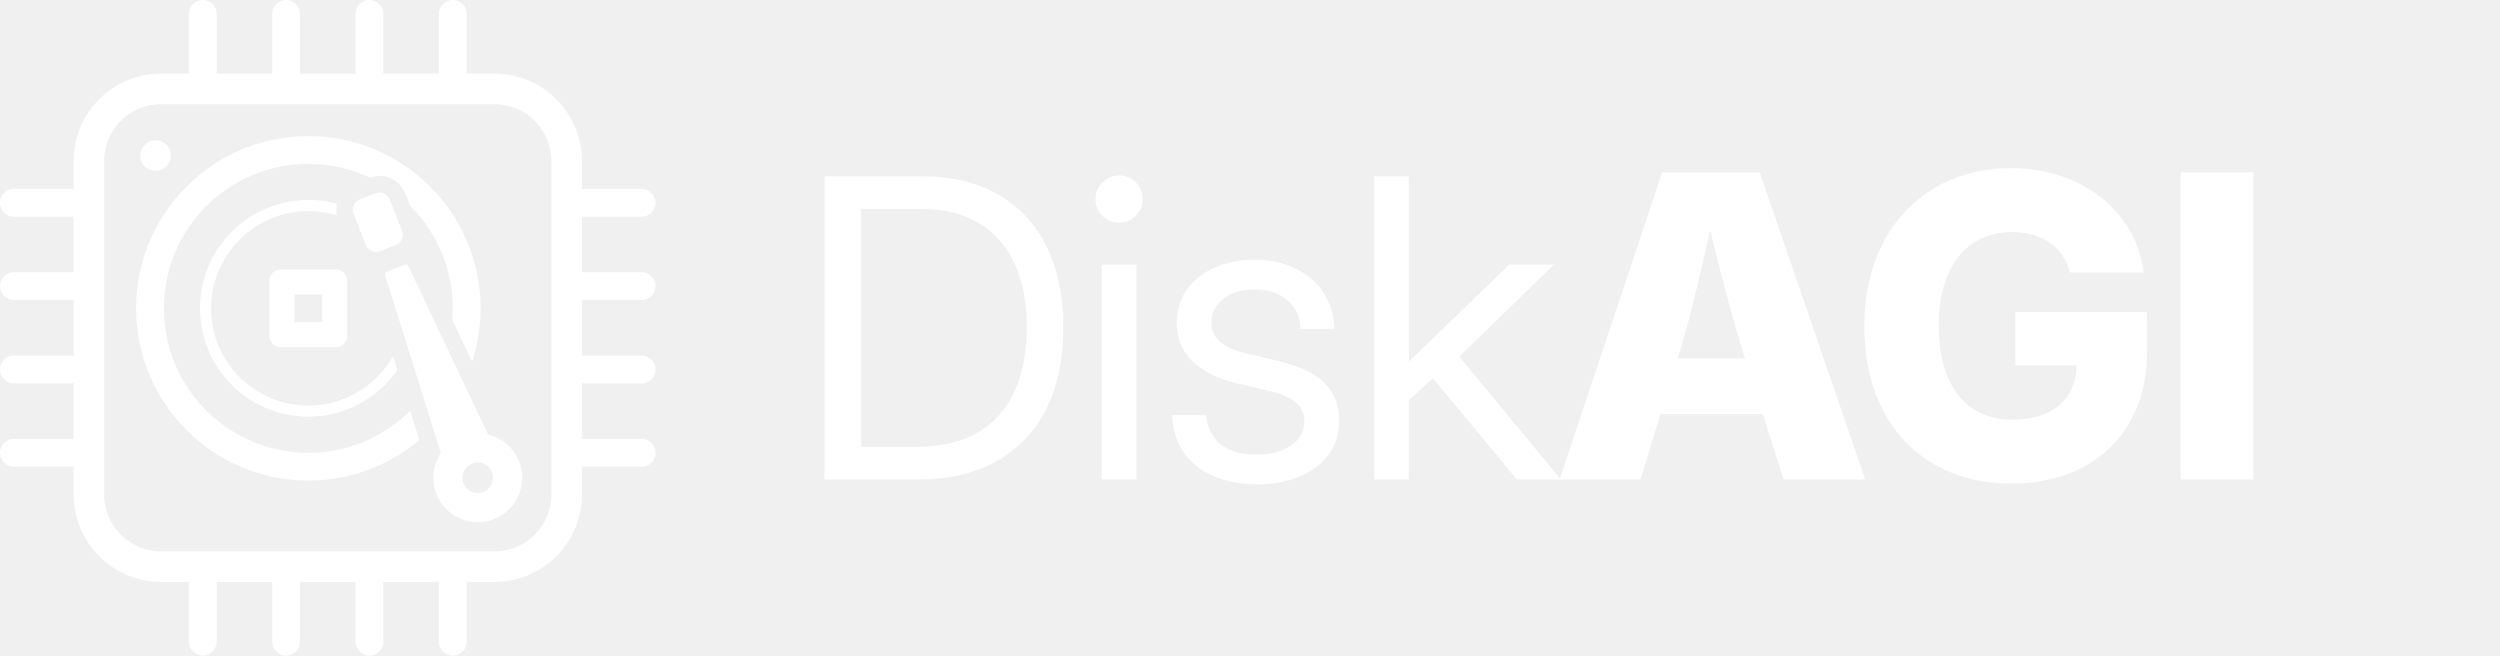
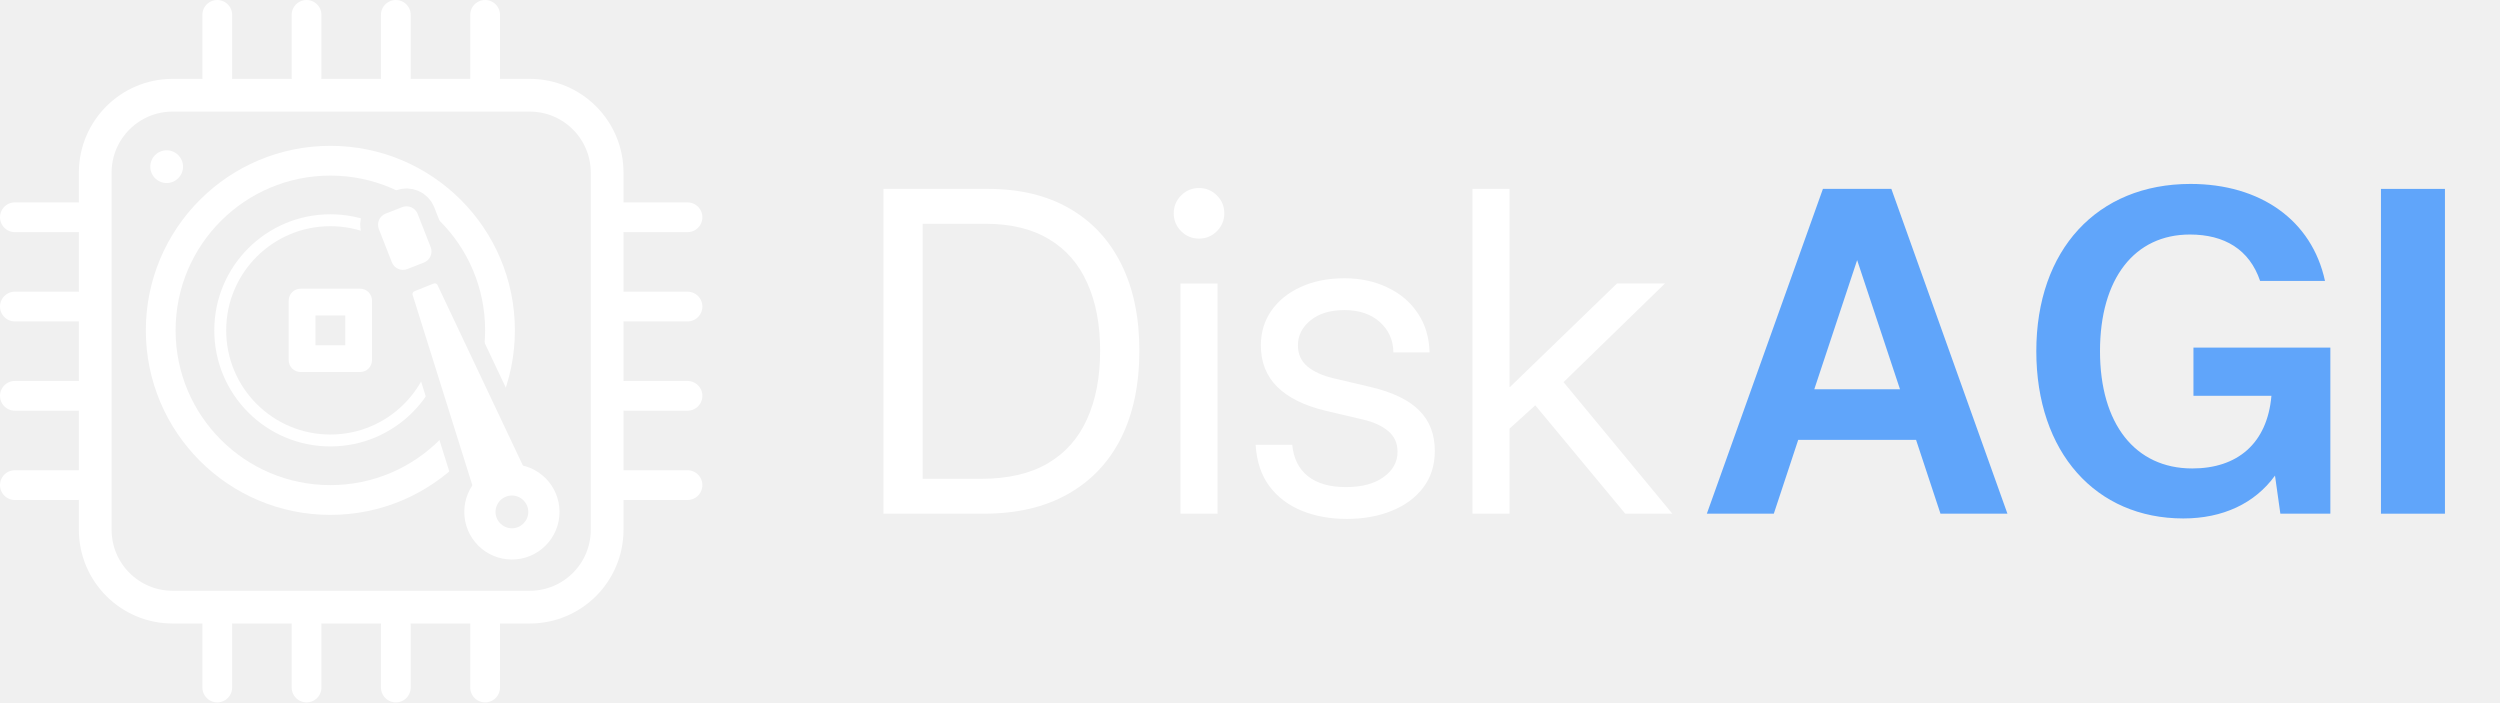
- <svg xmlns="http://www.w3.org/2000/svg" xmlns:xlink="http://www.w3.org/1999/xlink" viewBox="10 10 900 236" width="900" height="236" role="img" aria-label="DiskAGI">
+ <svg xmlns="http://www.w3.org/2000/svg" xmlns:xlink="http://www.w3.org/1999/xlink" viewBox="10 10 840 236" width="840" height="236" role="img" aria-label="DiskAGI">
  <defs>
    <g id="dncm-arm">
      <path d="M190.4 178.7 L156.1 106.2 L149.6 108.8 L173.6 185.3 Z" />
      <rect x="140" y="81" width="12" height="18" rx="3" transform="rotate(-21.4 146 90)" />
      <circle cx="182" cy="182" r="15" />
    </g>
    <mask id="dncm-arm-gap" maskUnits="userSpaceOnUse" x="0" y="0" width="256" height="256">
      <rect width="256" height="256" fill="#fff" />
      <use xlink:href="#dncm-arm" href="#dncm-arm" fill="#000" stroke="#000" stroke-width="14" stroke-linejoin="round" />
    </mask>
    <mask id="dncm-pivot-hole" maskUnits="userSpaceOnUse" x="0" y="0" width="256" height="256">
      <rect width="256" height="256" fill="#fff" />
      <circle cx="182" cy="182" r="5.5" fill="#000" />
    </mask>
  </defs>
  <g fill="none" stroke="#fff" stroke-linecap="round">
    <path stroke-width="10" d="M83 15V36M113 15V36M143 15V36M173 15V36M83 220V241M113 220V241M143 220V241M173 220V241M15 83H36M15 113H36M15 143H36M15 173H36M220 83H241M220 113H241M220 143H241M220 173H241" />
    <rect x="42" y="42" width="172" height="172" rx="26" stroke-width="11" />
  </g>
  <circle cx="66" cy="66" r="5.5" fill="#fff" />
  <g mask="url(#dncm-arm-gap)" fill="#fff">
    <circle cx="121" cy="121" r="57" fill="none" stroke="#fff" stroke-width="10" />
    <circle cx="121" cy="121" r="37" fill="none" stroke="#fff" stroke-width="4" />
    <path fill-rule="evenodd" d="M111 107h20a4 4 0 0 1 4 4v20a4 4 0 0 1-4 4h-20a4 4 0 0 1-4-4v-20a4 4 0 0 1 4-4zm5 9v10h10v-10z" />
  </g>
  <use xlink:href="#dncm-arm" href="#dncm-arm" fill="#fff" stroke="#fff" stroke-width="2" stroke-linejoin="round" mask="url(#dncm-pivot-hole)" />
  <g fill="#fff" transform="translate(0 2.6)">
    <path d="m 340.531,180 h -26.221 v -11.719 h 25.342 q 13.55,0 22.412,-5.2 8.862,-5.2 13.184,-14.868 4.395,-9.668 4.395,-22.998 0,-13.184 -4.321,-22.705 -4.248,-9.595 -12.817,-14.722 -8.569,-5.2 -21.387,-5.2 h -27.393 v -11.719 h 28.271 q 15.894,0 27.246,6.519 11.426,6.519 17.505,18.75 6.079,12.158 6.079,29.077 0,17.065 -6.152,29.37 -6.152,12.231 -17.871,18.823 Q 357.157,180 340.531,180 Z M 320.023,70.869 V 180 h -13.184 V 70.869 Z M 406.646,180 v -77.344 h 12.451 V 180 Z m 6.226,-92.432 q -3.516,0 -6.006,-2.49 -2.49,-2.49 -2.49,-6.006 0,-3.516 2.49,-6.006 2.49,-2.49 6.006,-2.49 3.516,0 6.006,2.49 2.49,2.49 2.49,6.006 0,3.516 -2.49,6.006 -2.49,2.49 -6.006,2.49 z m 49.636,94.189 q -8.276,0 -15.015,-2.71 -6.738,-2.71 -10.913,-8.203 -4.175,-5.566 -4.688,-13.989 h 12.305 q 0.659,6.885 5.273,10.547 4.614,3.662 12.744,3.662 8.057,0 12.671,-3.369 4.688,-3.369 4.688,-8.496 0,-4.395 -3.223,-7.031 -3.223,-2.637 -8.423,-3.809 l -12.451,-2.93 q -10.767,-2.563 -16.333,-8.057 -5.493,-5.493 -5.493,-13.916 0,-6.592 3.516,-11.646 3.589,-5.127 9.888,-7.983 6.372,-2.93 14.648,-2.93 8.057,0 14.429,3.076 6.445,3.003 10.181,8.569 3.809,5.566 4.028,13.257 h -12.158 q -0.073,-6.152 -4.541,-10.181 -4.468,-4.028 -11.938,-4.028 -7.104,0 -11.353,3.442 -4.248,3.442 -4.248,8.423 0,4.395 3.223,7.104 3.223,2.637 8.789,3.955 l 12.451,2.93 q 11.133,2.637 16.333,7.91 5.2,5.2 5.2,13.55 0,7.178 -3.882,12.305 -3.882,5.127 -10.62,7.837 -6.665,2.71 -15.088,2.71 z m 53.884,-29.59 v -14.722 h 0.952 l 35.962,-34.79 h 16.113 l -37.646,36.621 h -1.172 z M 504.746,180 V 70.869 h 12.451 V 180 Z m 51.343,0 -31.494,-37.939 8.789,-8.643 L 571.909,180 Z" />
-     <text x="568" y="180" font-family="Inter, system-ui, -apple-system, 'Segoe UI', Roboto, sans-serif" font-weight="800" font-size="152" letter-spacing="-3" fill="#fff">AGI</text>
+     <path fill="#60a5fa" fill-rule="evenodd" d="M 622.5,70.87 H 645.5 L 684.5,180 H 662.0 L 653.8,155.2 H 614.2 L 606.0,180 H 583.5 Z M 634.0,94.8 L 619.6,138.2 H 648.4 Z" />
+     <path fill="#60a5fa" d="M 746.0,69.2 C 769.5,69.2 786.8,81.4 791.2,101.8 H 769.4 C 765.8,91.2 757.4,86.2 745.8,86.2 C 727.2,86.2 715.6,101.0 715.6,125.4 C 715.6,149.8 727.4,164.8 746.6,164.8 C 761.8,164.8 771.8,156.4 773.2,140.4 H 747.0 V 124.2 H 793.0 V 180 H 776.2 L 774.4,167.2 C 767.6,176.6 756.8,181.6 743.6,181.6 C 714.2,181.6 694.2,159.4 694.2,125.4 C 694.2,91.4 714.6,69.2 746.0,69.2 Z" />
+     <rect x="810" y="70.87" width="21.5" height="109.13" fill="#60a5fa" />
  </g>
</svg>
